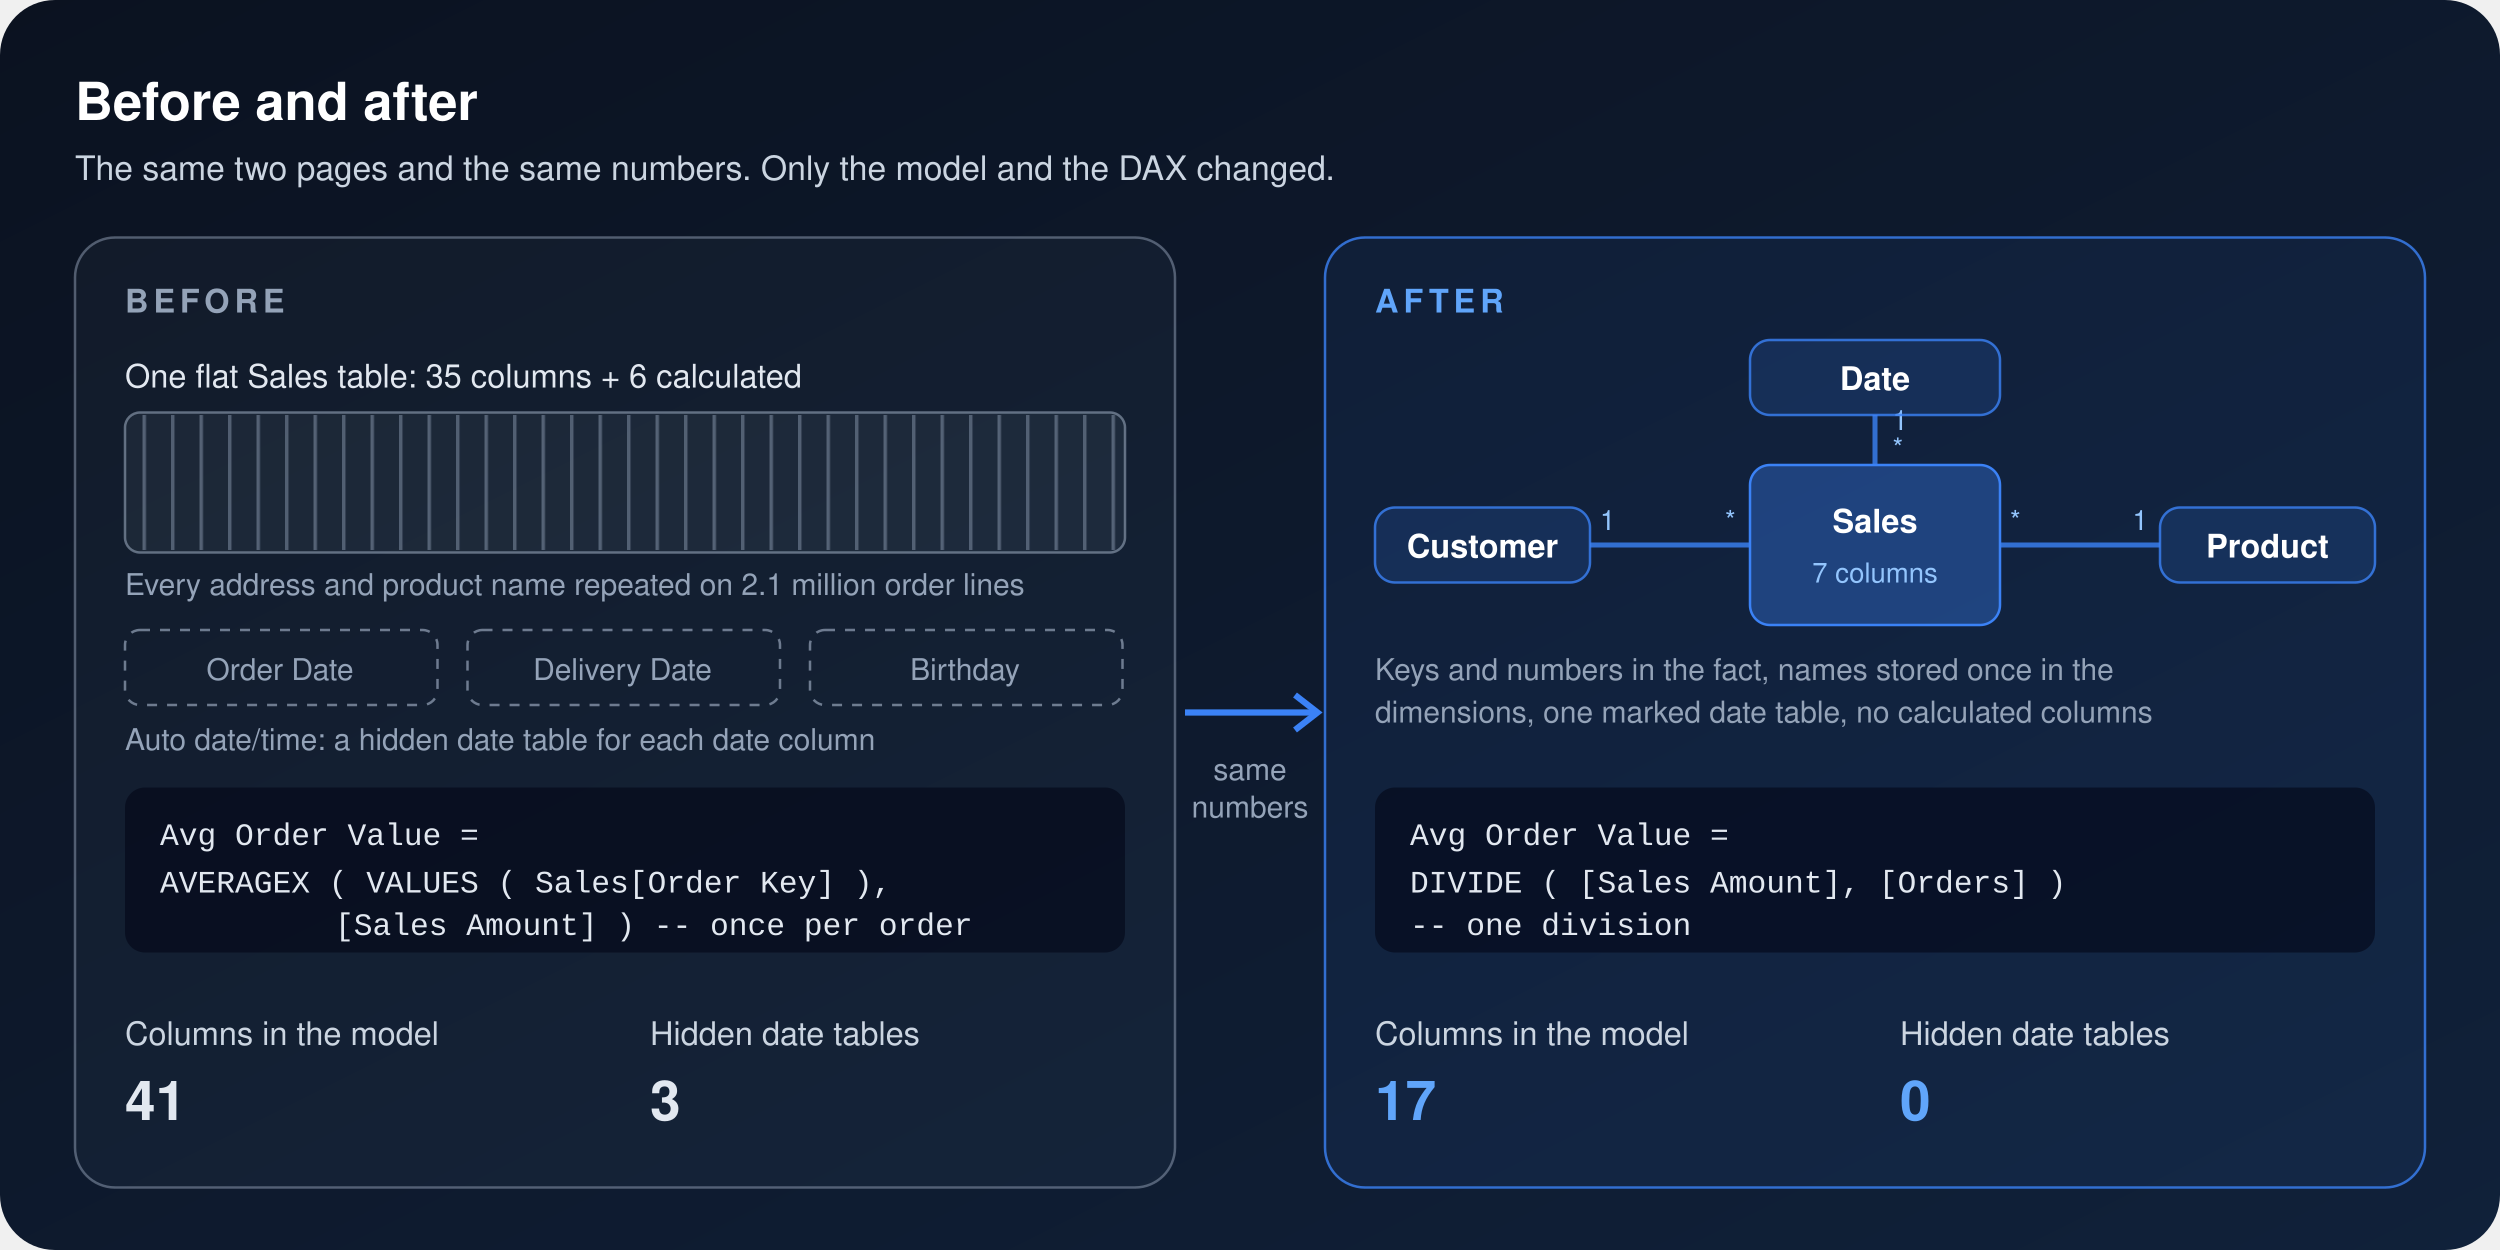
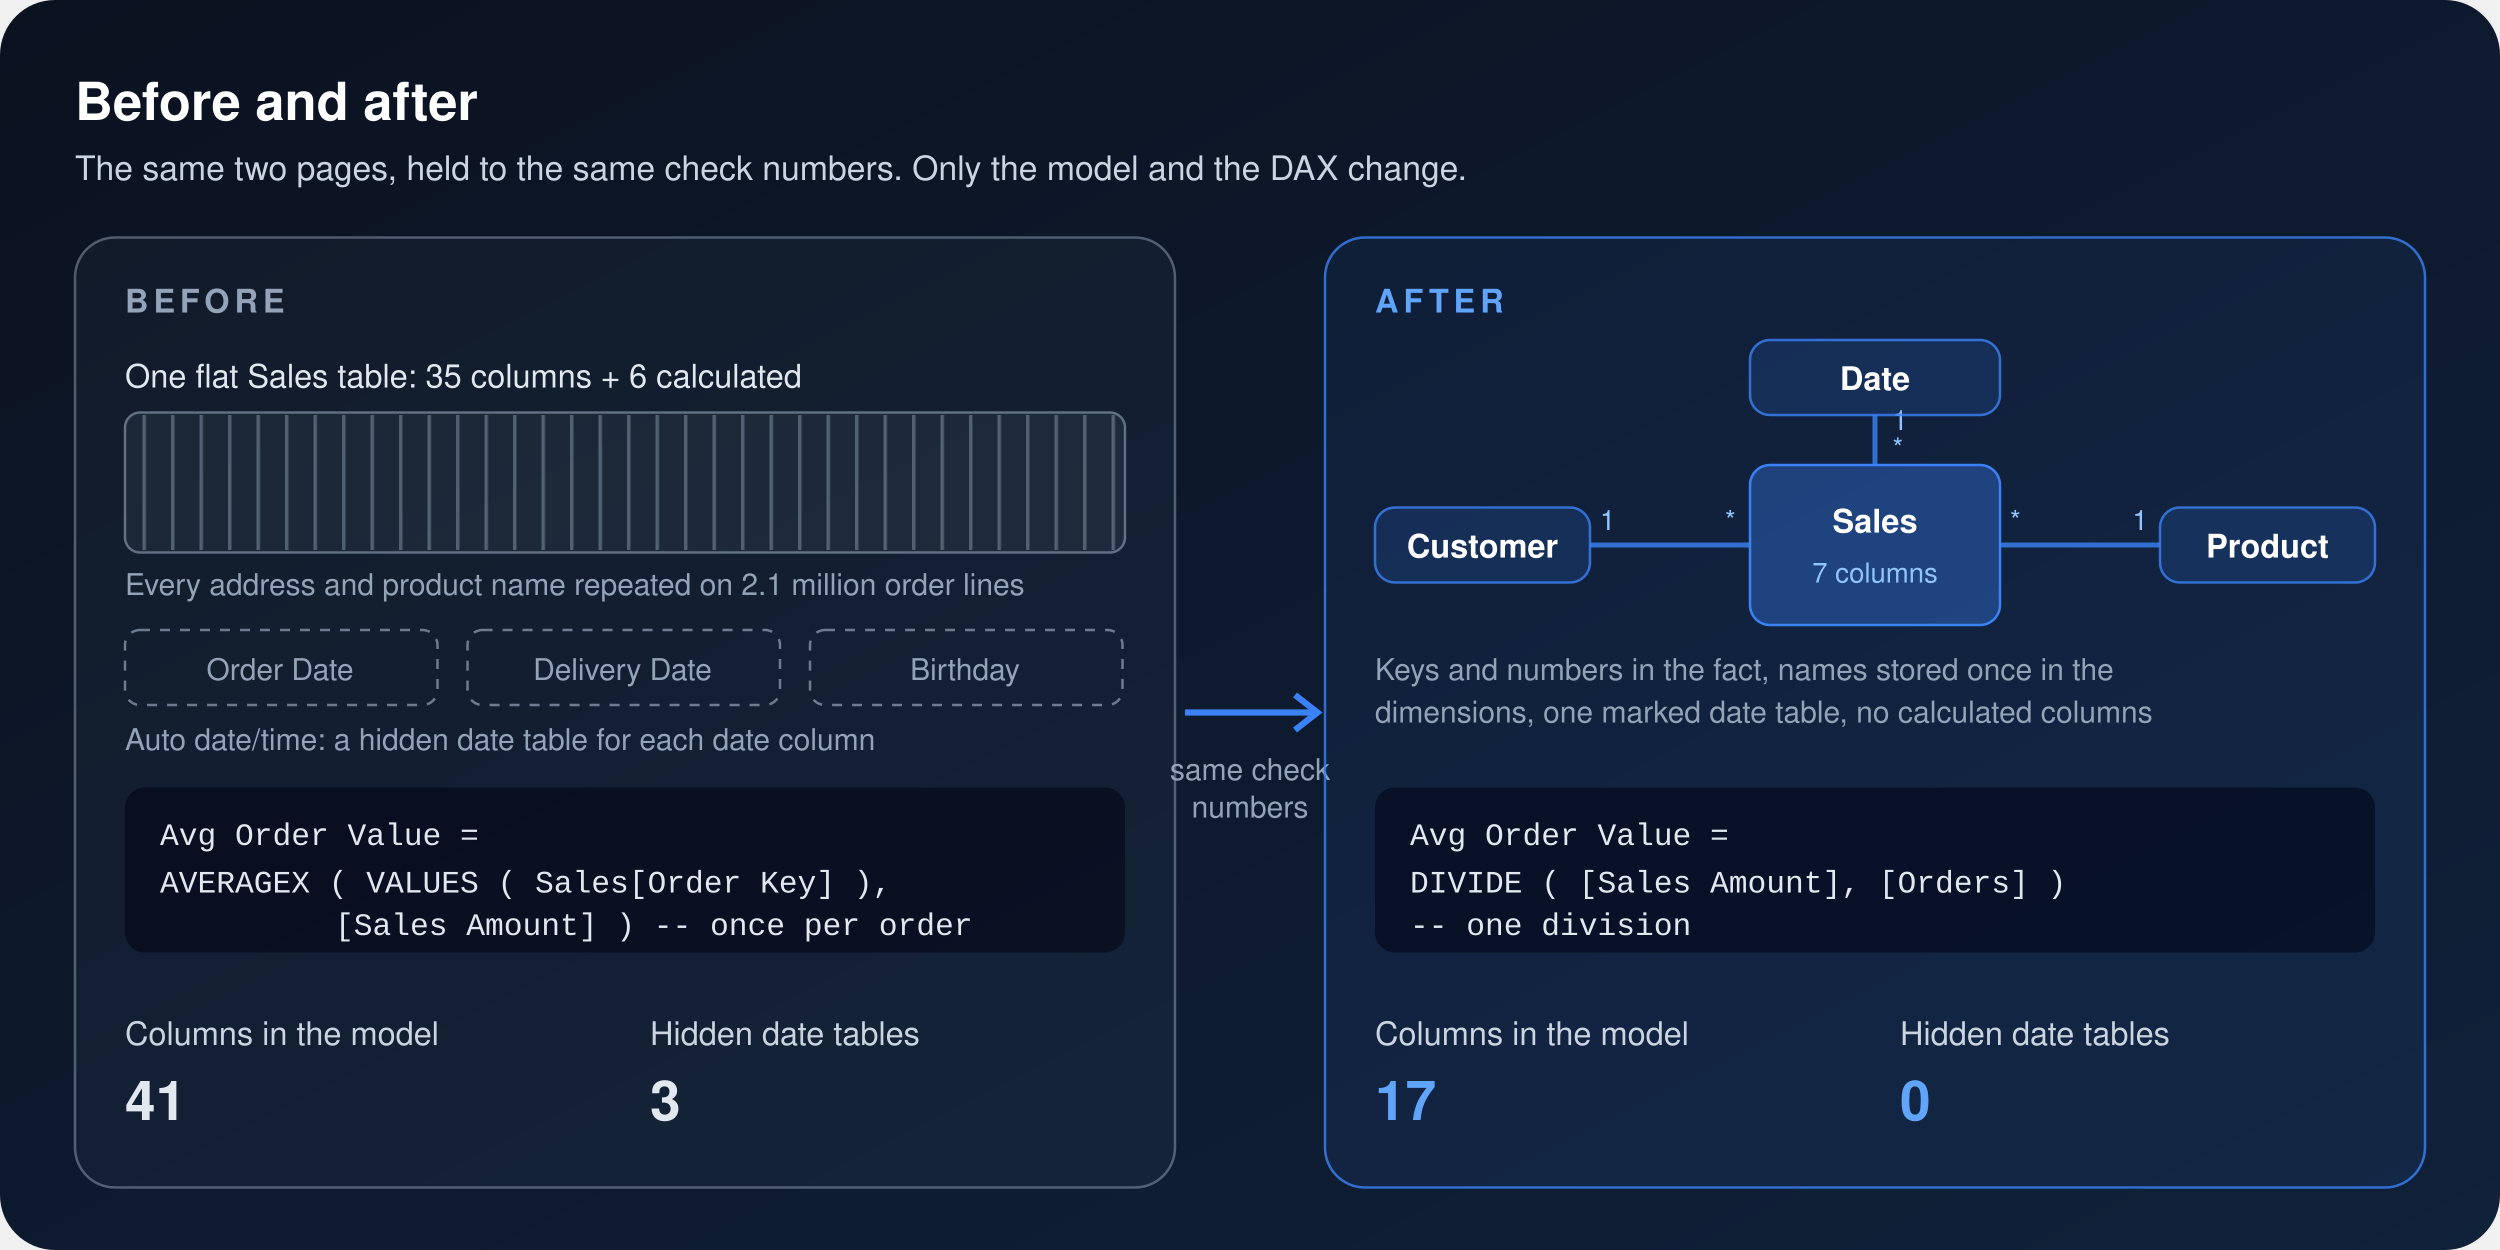
- <svg xmlns="http://www.w3.org/2000/svg" viewBox="0 0 1000 500" width="1000" height="500" role="img" aria-label="Before and after. Before: one flat Sales table plus calculated columns, hidden auto date tables, and Avg Order Value computed by iterating every order. After: a star schema, a small Sales fact with Date, Customer and Product dimensions, and Avg Order Value as one division. Both show the same numbers. Before: 41 columns in the model and 3 hidden date tables. After: 17 columns and none.">
+ <svg xmlns="http://www.w3.org/2000/svg" viewBox="0 0 1000 500" width="1000" height="500" role="img" aria-label="Before and after. Before: one flat Sales table plus calculated columns, hidden auto date tables, and Avg Order Value computed by iterating every order. After: a star schema, a small Sales fact with Date, Customer and Product dimensions, and Avg Order Value as one division. Both must show the same check numbers. Before: 41 columns in the model and 3 hidden date tables. After: 17 columns and none.">
  <defs>
    <linearGradient id="bg" x1="0" y1="0" x2="1" y2="1">
      <stop offset="0" stop-color="#0B1220" />
      <stop offset="1" stop-color="#10213A" />
    </linearGradient>
    <pattern id="cols" width="11.4" height="10" patternUnits="userSpaceOnUse">
      <rect width="1.4" height="10" fill="#94A3B8" fill-opacity="0.45" />
    </pattern>
  </defs>
  <style>
    text { font-family: "Segoe UI", -apple-system, Helvetica, Arial, sans-serif; }
    .title { font-size: 21px; font-weight: 700; fill: #FFFFFF; }
    .sub { font-size: 13.5px; fill: #CBD5E1; }
    .tag { font-size: 13px; font-weight: 700; letter-spacing: 2px; }
    .label { font-size: 13px; fill: #E2E8F0; }
    .small { font-size: 12px; fill: #94A3B8; }
    .node { font-size: 13px; font-weight: 600; fill: #FFFFFF; }
    .card { font-size: 11px; fill: #93C5FD; }
    .code { font-family: Consolas, "Courier New", monospace; font-size: 12.5px; fill: #E2E8F0; }
    .metric { font-size: 13px; fill: #CBD5E1; }
    .big { font-size: 22px; font-weight: 700; }
  </style>
  <rect width="1000" height="500" rx="22" fill="url(#bg)" />
  <text x="30" y="48" class="title">Before and after</text>
-   <text x="30" y="72" class="sub">The same two pages and the same numbers. Only the model and the DAX changed.</text>
+   <text x="30" y="72" class="sub">The same two pages, held to the same check numbers. Only the model and the DAX change.</text>
  <rect x="30" y="95" width="440" height="380" rx="16" fill="#94A3B8" fill-opacity="0.05" stroke="#94A3B8" stroke-opacity="0.5" />
  <text x="50" y="125" class="tag" fill="#94A3B8">BEFORE</text>
  <text x="50" y="155" class="label">One flat Sales table: 35 columns + 6 calculated</text>
  <rect x="50" y="165" width="400" height="56" rx="6" fill="#94A3B8" fill-opacity="0.08" stroke="#94A3B8" stroke-opacity="0.6" />
  <rect x="51" y="166" width="398" height="54" fill="url(#cols)" />
  <text x="50" y="238" class="small">Every address and product name repeated on 2.1 million order lines</text>
  <rect x="50" y="252" width="125" height="30" rx="6" fill="none" stroke="#94A3B8" stroke-opacity="0.7" stroke-dasharray="4 4" />
  <text x="112" y="272" class="small" text-anchor="middle">Order Date</text>
  <rect x="187" y="252" width="125" height="30" rx="6" fill="none" stroke="#94A3B8" stroke-opacity="0.7" stroke-dasharray="4 4" />
  <text x="249" y="272" class="small" text-anchor="middle">Delivery Date</text>
  <rect x="324" y="252" width="125" height="30" rx="6" fill="none" stroke="#94A3B8" stroke-opacity="0.7" stroke-dasharray="4 4" />
  <text x="386" y="272" class="small" text-anchor="middle">Birthday</text>
  <text x="50" y="300" class="small">Auto date/time: a hidden date table for each date column</text>
  <rect x="50" y="315" width="400" height="66" rx="8" fill="#020617" fill-opacity="0.6" />
  <text x="64" y="338" class="code">Avg Order Value =</text>
  <text x="64" y="357" class="code">AVERAGEX ( VALUES ( Sales[Order Key] ),</text>
  <text x="134" y="374" class="code">[Sales Amount] )  -- once per order</text>
  <text x="50" y="418" class="metric">Columns in the model</text>
  <text x="50" y="448" class="big" fill="#E2E8F0">41</text>
  <text x="260" y="418" class="metric">Hidden date tables</text>
  <text x="260" y="448" class="big" fill="#E2E8F0">3</text>
  <path d="M474 285h52" stroke="#3B82F6" stroke-width="2.5" fill="none" />
  <path d="M518 278l9 7-9 7" stroke="#3B82F6" stroke-width="2.5" fill="none" />
-   <text x="500" y="312" class="small" text-anchor="middle">same</text>
+   <text x="500" y="312" class="small" text-anchor="middle">same check</text>
  <text x="500" y="327" class="small" text-anchor="middle">numbers</text>
  <rect x="530" y="95" width="440" height="380" rx="16" fill="#3B82F6" fill-opacity="0.07" stroke="#3B82F6" stroke-opacity="0.8" />
  <text x="550" y="125" class="tag" fill="#60A5FA">AFTER</text>
  <path d="M750 186V166M700 218H636M800 218H864" stroke="#3B82F6" stroke-opacity="0.8" stroke-width="2" fill="none" />
  <text x="757" y="172" class="card">1</text>
  <text x="757" y="183" class="card">*</text>
  <text x="640" y="212" class="card">1</text>
  <text x="690" y="212" class="card">*</text>
  <text x="853" y="212" class="card">1</text>
  <text x="804" y="212" class="card">*</text>
  <rect x="700" y="186" width="100" height="64" rx="8" fill="#3B82F6" fill-opacity="0.35" stroke="#3B82F6" />
  <text x="750" y="213" class="node" text-anchor="middle">Sales</text>
  <text x="750" y="233" class="card" text-anchor="middle">7 columns</text>
  <rect x="700" y="136" width="100" height="30" rx="8" fill="#3B82F6" fill-opacity="0.15" stroke="#3B82F6" stroke-opacity="0.8" />
  <text x="750" y="156" class="node" text-anchor="middle">Date</text>
  <rect x="550" y="203" width="86" height="30" rx="8" fill="#3B82F6" fill-opacity="0.15" stroke="#3B82F6" stroke-opacity="0.8" />
  <text x="593" y="223" class="node" text-anchor="middle">Customer</text>
  <rect x="864" y="203" width="86" height="30" rx="8" fill="#3B82F6" fill-opacity="0.15" stroke="#3B82F6" stroke-opacity="0.8" />
  <text x="907" y="223" class="node" text-anchor="middle">Product</text>
  <text x="550" y="272" class="small">Keys and numbers in the fact, names stored once in the</text>
  <text x="550" y="289" class="small">dimensions, one marked date table, no calculated columns</text>
  <rect x="550" y="315" width="400" height="66" rx="8" fill="#020617" fill-opacity="0.6" />
  <text x="564" y="338" class="code">Avg Order Value =</text>
  <text x="564" y="357" class="code">DIVIDE ( [Sales Amount], [Orders] )</text>
  <text x="564" y="374" class="code">-- one division</text>
  <text x="550" y="418" class="metric">Columns in the model</text>
  <text x="550" y="448" class="big" fill="#60A5FA">17</text>
  <text x="760" y="418" class="metric">Hidden date tables</text>
  <text x="760" y="448" class="big" fill="#60A5FA">0</text>
</svg>
